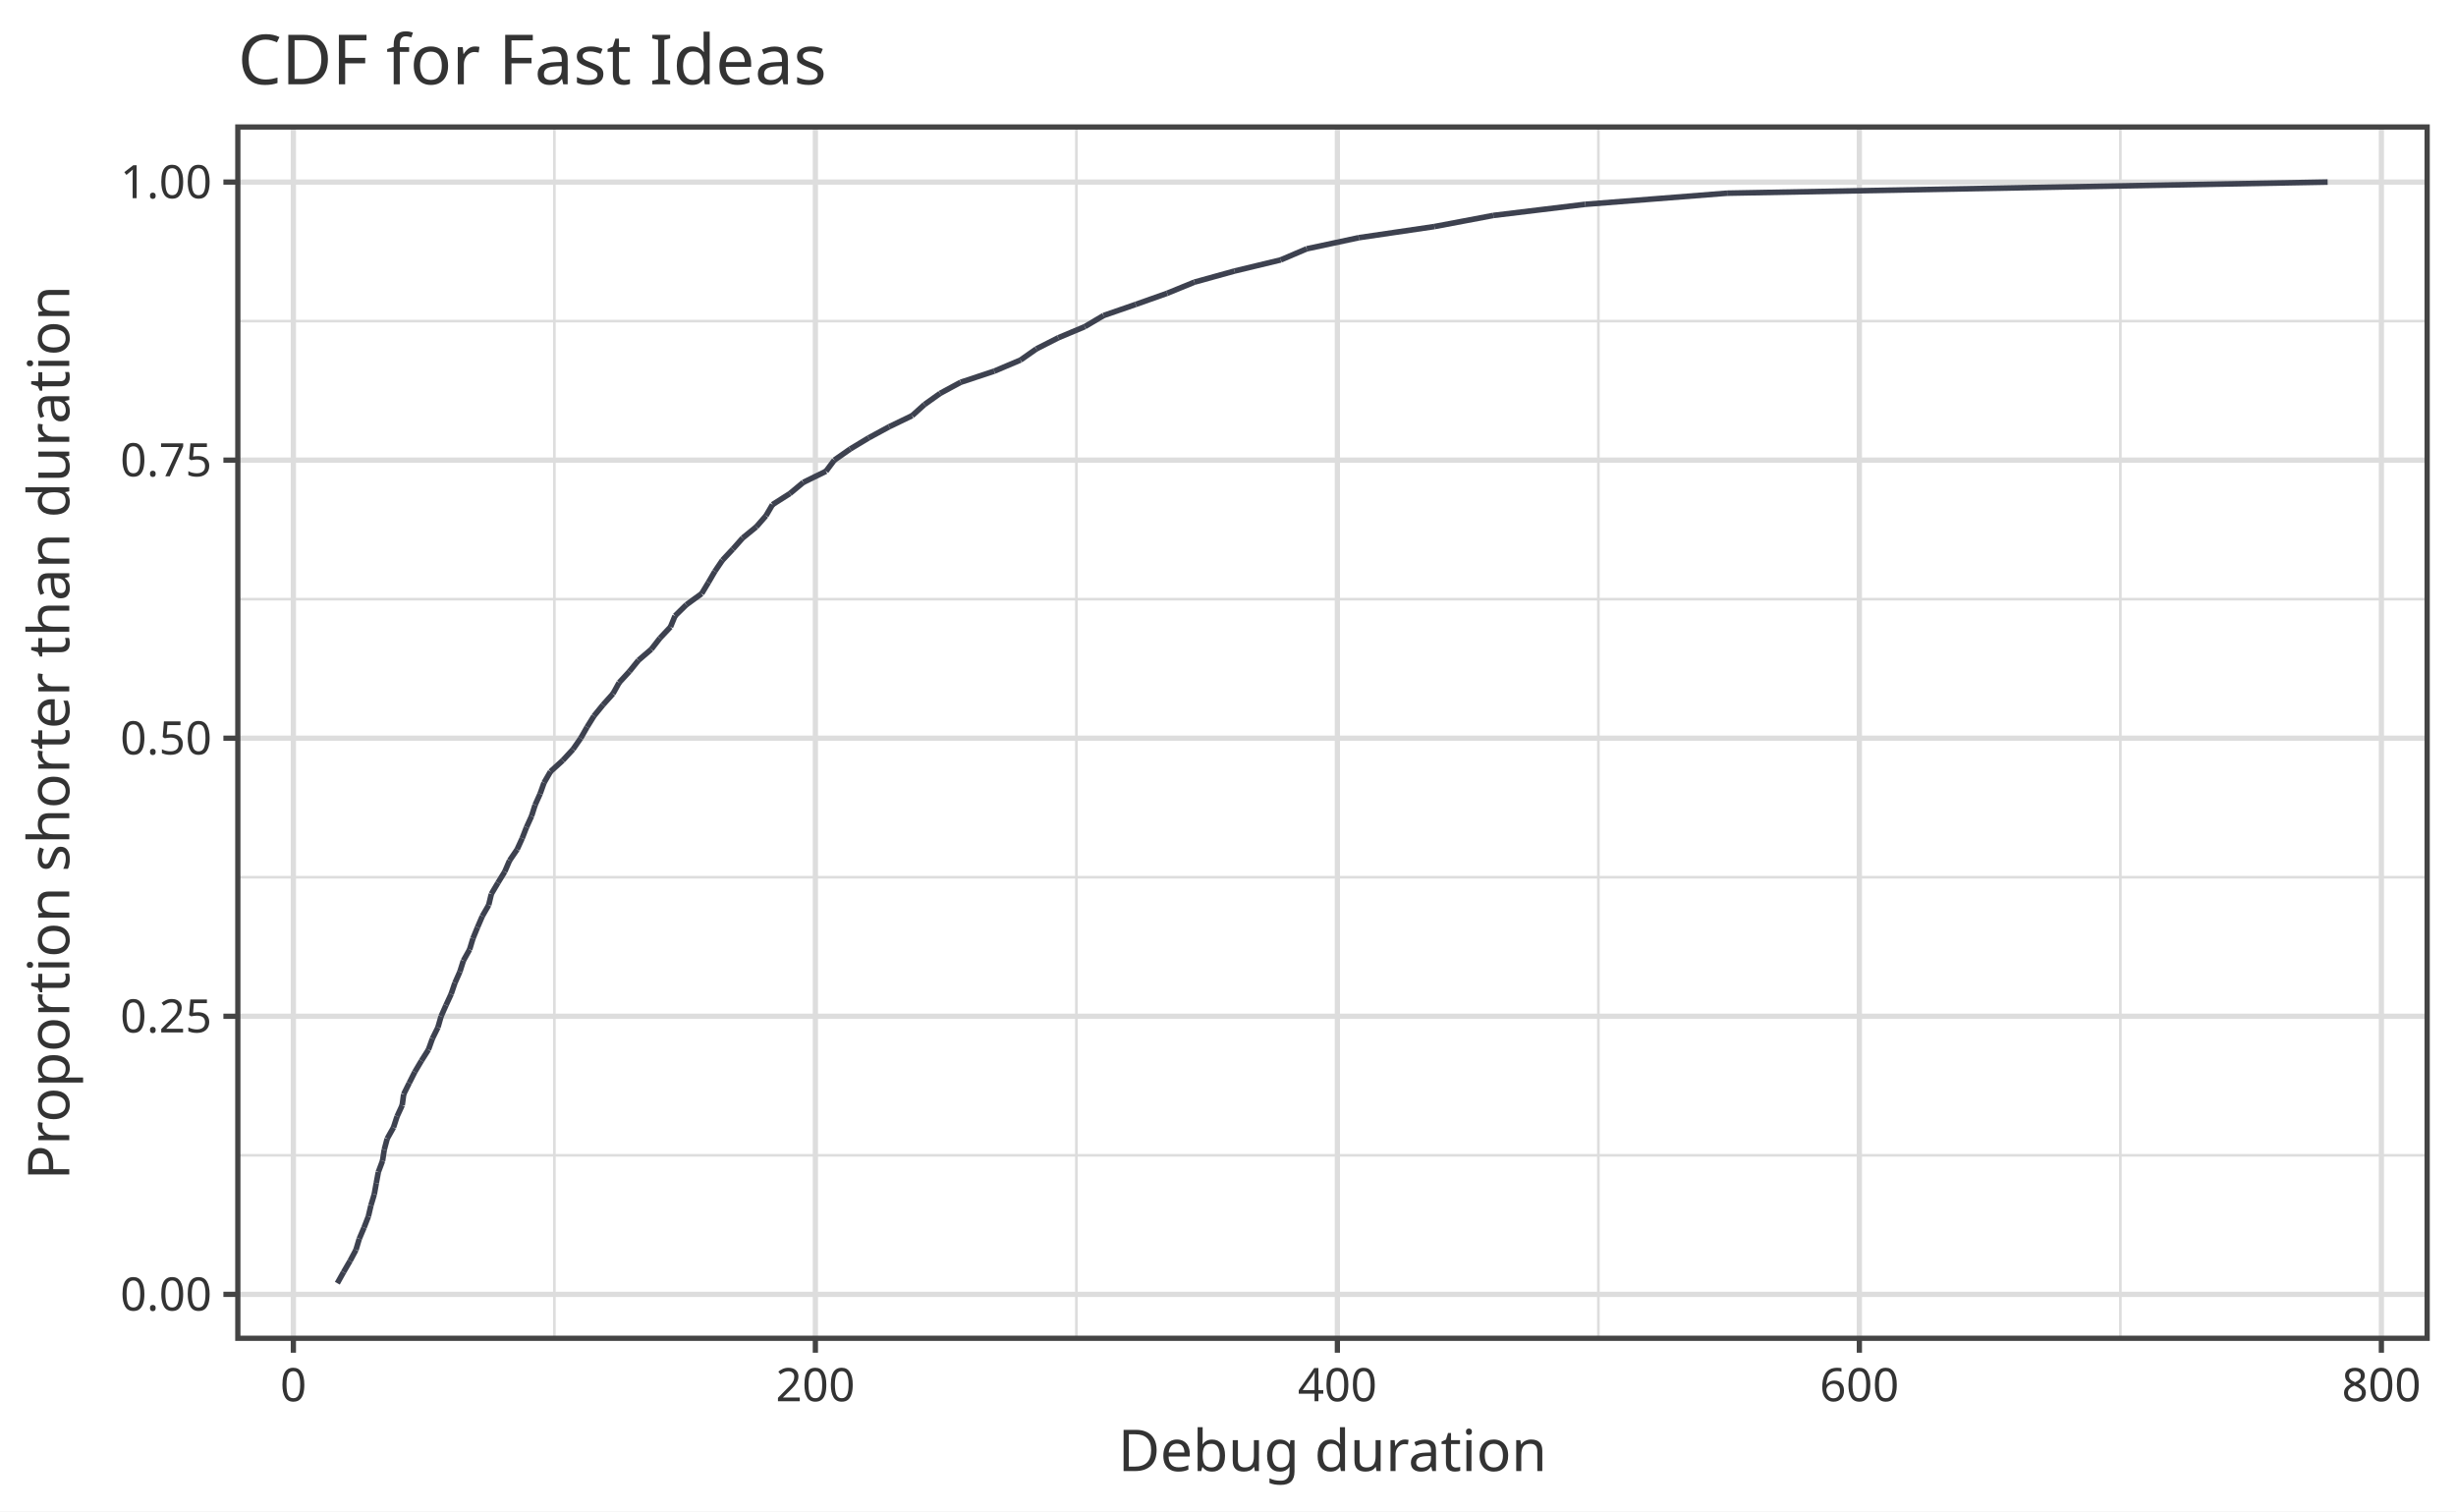
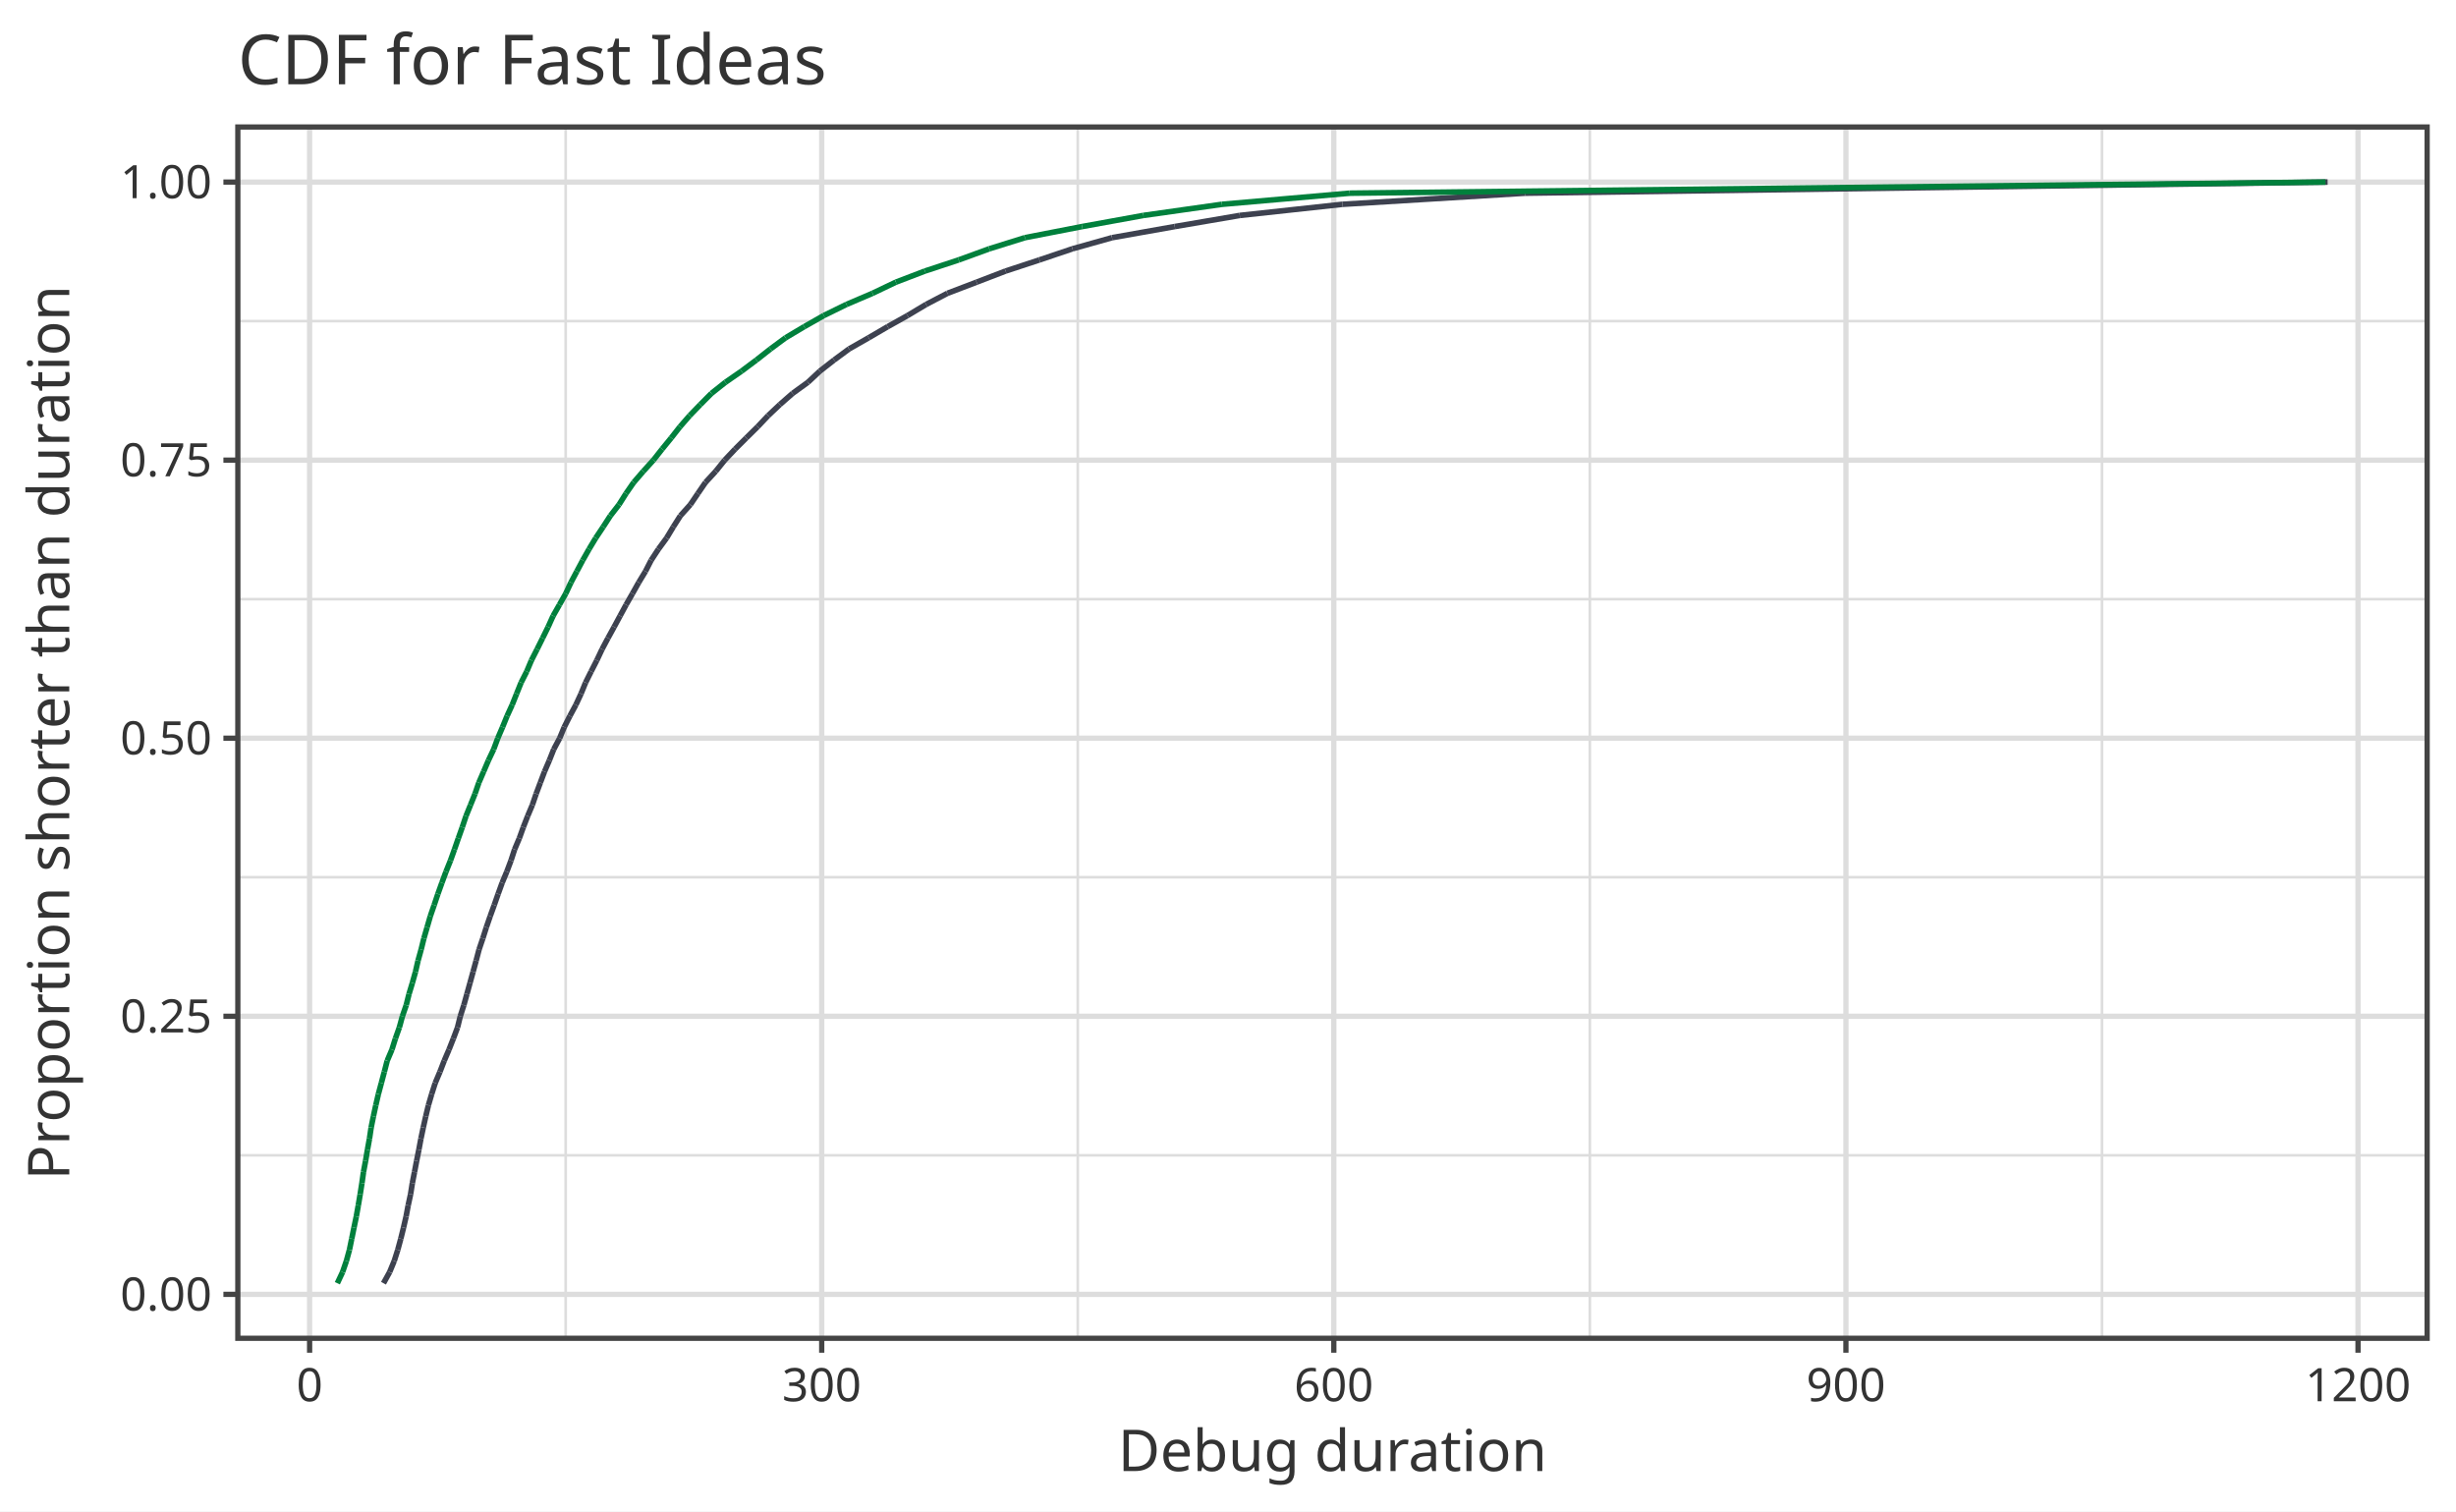
<svg xmlns="http://www.w3.org/2000/svg" width="624" height="384" viewBox="0 0 624 384">
  <rect x="0.0" y="0.0" width="624.0" height="384.0" fill="#ffffff" fill-opacity="1.0" stroke="none" />
-   <line x1="140.85" y1="32.267" x2="140.85" y2="340.0" stroke="#dddddd" stroke-width="0.667" />
-   <line x1="273.476" y1="32.267" x2="273.476" y2="340.0" stroke="#dddddd" stroke-width="0.667" />
-   <line x1="406.102" y1="32.267" x2="406.102" y2="340.0" stroke="#dddddd" stroke-width="0.667" />
-   <line x1="538.728" y1="32.267" x2="538.728" y2="340.0" stroke="#dddddd" stroke-width="0.667" />
-   <line x1="74.537" y1="32.267" x2="74.537" y2="340.0" stroke="#dddddd" stroke-width="1.333" />
-   <line x1="207.163" y1="32.267" x2="207.163" y2="340.0" stroke="#dddddd" stroke-width="1.333" />
-   <line x1="339.789" y1="32.267" x2="339.789" y2="340.0" stroke="#dddddd" stroke-width="1.333" />
-   <line x1="472.415" y1="32.267" x2="472.415" y2="340.0" stroke="#dddddd" stroke-width="1.333" />
-   <line x1="605.041" y1="32.267" x2="605.041" y2="340.0" stroke="#dddddd" stroke-width="1.333" />
+   <line x1="143.719" y1="32.267" x2="143.719" y2="340.0" stroke="#dddddd" stroke-width="0.667" />
+   <line x1="273.83" y1="32.267" x2="273.83" y2="340.0" stroke="#dddddd" stroke-width="0.667" />
+   <line x1="403.94" y1="32.267" x2="403.94" y2="340.0" stroke="#dddddd" stroke-width="0.667" />
+   <line x1="534.051" y1="32.267" x2="534.051" y2="340.0" stroke="#dddddd" stroke-width="0.667" />
+   <line x1="78.663" y1="32.267" x2="78.663" y2="340.0" stroke="#dddddd" stroke-width="1.333" />
+   <line x1="208.774" y1="32.267" x2="208.774" y2="340.0" stroke="#dddddd" stroke-width="1.333" />
+   <line x1="338.885" y1="32.267" x2="338.885" y2="340.0" stroke="#dddddd" stroke-width="1.333" />
+   <line x1="468.996" y1="32.267" x2="468.996" y2="340.0" stroke="#dddddd" stroke-width="1.333" />
+   <line x1="599.107" y1="32.267" x2="599.107" y2="340.0" stroke="#dddddd" stroke-width="1.333" />
  <line x1="60.427" y1="293.515" x2="616.667" y2="293.515" stroke="#dddddd" stroke-width="0.667" />
  <line x1="60.427" y1="222.869" x2="616.667" y2="222.869" stroke="#dddddd" stroke-width="0.667" />
  <line x1="60.427" y1="152.223" x2="616.667" y2="152.223" stroke="#dddddd" stroke-width="0.667" />
  <line x1="60.427" y1="81.577" x2="616.667" y2="81.577" stroke="#dddddd" stroke-width="0.667" />
  <line x1="60.427" y1="328.838" x2="616.667" y2="328.838" stroke="#dddddd" stroke-width="1.333" />
  <line x1="60.427" y1="258.192" x2="616.667" y2="258.192" stroke="#dddddd" stroke-width="1.333" />
  <line x1="60.427" y1="187.546" x2="616.667" y2="187.546" stroke="#dddddd" stroke-width="1.333" />
  <line x1="60.427" y1="116.9" x2="616.667" y2="116.9" stroke="#dddddd" stroke-width="1.333" />
  <line x1="60.427" y1="46.255" x2="616.667" y2="46.255" stroke="#dddddd" stroke-width="1.333" />
  <rect x="60.427" y="32.267" width="556.24" height="307.733" fill="#ffffff" fill-opacity="0.0" stroke="#444444" stroke-width="1.333" />
-   <line x1="74.537" y1="340.0" x2="74.537" y2="343.667" stroke="#444444" stroke-width="1.333" />
-   <text x="74.537" y="355.987" fill="#333333" font-size="11.733" font-family="sans-serif" text-anchor="middle">0</text>
-   <line x1="207.163" y1="340.0" x2="207.163" y2="343.667" stroke="#444444" stroke-width="1.333" />
-   <text x="207.163" y="355.987" fill="#333333" font-size="11.733" font-family="sans-serif" text-anchor="middle">200</text>
-   <line x1="339.789" y1="340.0" x2="339.789" y2="343.667" stroke="#444444" stroke-width="1.333" />
-   <text x="339.789" y="355.987" fill="#333333" font-size="11.733" font-family="sans-serif" text-anchor="middle">400</text>
-   <line x1="472.415" y1="340.0" x2="472.415" y2="343.667" stroke="#444444" stroke-width="1.333" />
-   <text x="472.415" y="355.987" fill="#333333" font-size="11.733" font-family="sans-serif" text-anchor="middle">600</text>
-   <line x1="605.041" y1="340.0" x2="605.041" y2="343.667" stroke="#444444" stroke-width="1.333" />
-   <text x="605.041" y="355.987" fill="#333333" font-size="11.733" font-family="sans-serif" text-anchor="middle">800</text>
+   <line x1="78.663" y1="340.0" x2="78.663" y2="343.667" stroke="#444444" stroke-width="1.333" />
+   <text x="78.663" y="355.987" fill="#333333" font-size="11.733" font-family="sans-serif" text-anchor="middle">0</text>
+   <line x1="208.774" y1="340.0" x2="208.774" y2="343.667" stroke="#444444" stroke-width="1.333" />
+   <text x="208.774" y="355.987" fill="#333333" font-size="11.733" font-family="sans-serif" text-anchor="middle">300</text>
+   <line x1="338.885" y1="340.0" x2="338.885" y2="343.667" stroke="#444444" stroke-width="1.333" />
+   <text x="338.885" y="355.987" fill="#333333" font-size="11.733" font-family="sans-serif" text-anchor="middle">600</text>
+   <line x1="468.996" y1="340.0" x2="468.996" y2="343.667" stroke="#444444" stroke-width="1.333" />
+   <text x="468.996" y="355.987" fill="#333333" font-size="11.733" font-family="sans-serif" text-anchor="middle">900</text>
+   <line x1="599.107" y1="340.0" x2="599.107" y2="343.667" stroke="#444444" stroke-width="1.333" />
+   <text x="599.107" y="355.987" fill="#333333" font-size="11.733" font-family="sans-serif" text-anchor="middle">1200</text>
  <line x1="60.427" y1="328.838" x2="56.76" y2="328.838" stroke="#444444" stroke-width="1.333" />
  <text x="53.827" y="332.945" fill="#333333" font-size="11.733" font-family="sans-serif" text-anchor="end">0.00</text>
  <line x1="60.427" y1="258.192" x2="56.76" y2="258.192" stroke="#444444" stroke-width="1.333" />
  <text x="53.827" y="262.299" fill="#333333" font-size="11.733" font-family="sans-serif" text-anchor="end">0.25</text>
  <line x1="60.427" y1="187.546" x2="56.76" y2="187.546" stroke="#444444" stroke-width="1.333" />
  <text x="53.827" y="191.653" fill="#333333" font-size="11.733" font-family="sans-serif" text-anchor="end">0.50</text>
  <line x1="60.427" y1="116.9" x2="56.76" y2="116.9" stroke="#444444" stroke-width="1.333" />
  <text x="53.827" y="121.007" fill="#333333" font-size="11.733" font-family="sans-serif" text-anchor="end">0.75</text>
  <line x1="60.427" y1="46.255" x2="56.76" y2="46.255" stroke="#444444" stroke-width="1.333" />
  <text x="53.827" y="50.361" fill="#333333" font-size="11.733" font-family="sans-serif" text-anchor="end">1.00</text>
  <text x="60.427" y="21.413" fill="#333333" font-size="17.6" font-family="sans-serif" text-anchor="start">CDF for  Fast Ideas</text>
  <text x="338.547" y="373.733" fill="#333333" font-size="14.667" font-family="sans-serif" text-anchor="middle">Debug duration</text>
  <text x="17.6" y="186.133" fill="#333333" font-size="14.667" font-family="sans-serif" text-anchor="middle" transform="rotate(-90.0 17.6 186.1333)">Proportion shorter than duration</text>
-   <line x1="85.71" y1="326.012" x2="87.284" y2="323.186" stroke="#3d414f" stroke-width="1.421" />
-   <line x1="87.284" y1="323.186" x2="88.931" y2="320.36" stroke="#3d414f" stroke-width="1.421" />
-   <line x1="88.931" y1="320.36" x2="90.438" y2="317.535" stroke="#3d414f" stroke-width="1.421" />
-   <line x1="90.438" y1="317.535" x2="91.283" y2="314.709" stroke="#3d414f" stroke-width="1.421" />
-   <line x1="91.283" y1="314.709" x2="92.488" y2="311.883" stroke="#3d414f" stroke-width="1.421" />
-   <line x1="92.488" y1="311.883" x2="93.584" y2="309.057" stroke="#3d414f" stroke-width="1.421" />
-   <line x1="93.584" y1="309.057" x2="94.246" y2="306.231" stroke="#3d414f" stroke-width="1.421" />
-   <line x1="94.246" y1="306.231" x2="95.095" y2="303.405" stroke="#3d414f" stroke-width="1.421" />
-   <line x1="95.095" y1="303.405" x2="95.604" y2="300.58" stroke="#3d414f" stroke-width="1.421" />
-   <line x1="95.604" y1="300.58" x2="96.128" y2="297.754" stroke="#3d414f" stroke-width="1.421" />
-   <line x1="96.128" y1="297.754" x2="97.19" y2="294.928" stroke="#3d414f" stroke-width="1.421" />
-   <line x1="97.19" y1="294.928" x2="97.625" y2="292.102" stroke="#3d414f" stroke-width="1.421" />
-   <line x1="97.625" y1="292.102" x2="98.378" y2="289.276" stroke="#3d414f" stroke-width="1.421" />
-   <line x1="98.378" y1="289.276" x2="99.968" y2="286.45" stroke="#3d414f" stroke-width="1.421" />
-   <line x1="99.968" y1="286.45" x2="100.888" y2="283.625" stroke="#3d414f" stroke-width="1.421" />
-   <line x1="100.888" y1="283.625" x2="102.185" y2="280.799" stroke="#3d414f" stroke-width="1.421" />
-   <line x1="102.185" y1="280.799" x2="102.569" y2="277.973" stroke="#3d414f" stroke-width="1.421" />
-   <line x1="102.569" y1="277.973" x2="103.974" y2="275.147" stroke="#3d414f" stroke-width="1.421" />
-   <line x1="103.974" y1="275.147" x2="105.397" y2="272.321" stroke="#3d414f" stroke-width="1.421" />
-   <line x1="105.397" y1="272.321" x2="107.068" y2="269.495" stroke="#3d414f" stroke-width="1.421" />
-   <line x1="107.068" y1="269.495" x2="108.854" y2="266.67" stroke="#3d414f" stroke-width="1.421" />
-   <line x1="108.854" y1="266.67" x2="109.869" y2="263.844" stroke="#3d414f" stroke-width="1.421" />
-   <line x1="109.869" y1="263.844" x2="111.263" y2="261.018" stroke="#3d414f" stroke-width="1.421" />
-   <line x1="111.263" y1="261.018" x2="112.07" y2="258.192" stroke="#3d414f" stroke-width="1.421" />
-   <line x1="112.07" y1="258.192" x2="113.321" y2="255.366" stroke="#3d414f" stroke-width="1.421" />
-   <line x1="113.321" y1="255.366" x2="114.624" y2="252.54" stroke="#3d414f" stroke-width="1.421" />
-   <line x1="114.624" y1="252.54" x2="115.584" y2="249.715" stroke="#3d414f" stroke-width="1.421" />
-   <line x1="115.584" y1="249.715" x2="116.838" y2="246.889" stroke="#3d414f" stroke-width="1.421" />
-   <line x1="116.838" y1="246.889" x2="117.731" y2="244.063" stroke="#3d414f" stroke-width="1.421" />
-   <line x1="117.731" y1="244.063" x2="119.31" y2="241.237" stroke="#3d414f" stroke-width="1.421" />
-   <line x1="119.31" y1="241.237" x2="120.165" y2="238.411" stroke="#3d414f" stroke-width="1.421" />
-   <line x1="120.165" y1="238.411" x2="121.326" y2="235.585" stroke="#3d414f" stroke-width="1.421" />
-   <line x1="121.326" y1="235.585" x2="122.539" y2="232.76" stroke="#3d414f" stroke-width="1.421" />
-   <line x1="122.539" y1="232.76" x2="124.162" y2="229.934" stroke="#3d414f" stroke-width="1.421" />
-   <line x1="124.162" y1="229.934" x2="124.841" y2="227.108" stroke="#3d414f" stroke-width="1.421" />
-   <line x1="124.841" y1="227.108" x2="126.507" y2="224.282" stroke="#3d414f" stroke-width="1.421" />
-   <line x1="126.507" y1="224.282" x2="128.242" y2="221.456" stroke="#3d414f" stroke-width="1.421" />
-   <line x1="128.242" y1="221.456" x2="129.462" y2="218.63" stroke="#3d414f" stroke-width="1.421" />
-   <line x1="129.462" y1="218.63" x2="131.387" y2="215.805" stroke="#3d414f" stroke-width="1.421" />
-   <line x1="131.387" y1="215.805" x2="132.673" y2="212.979" stroke="#3d414f" stroke-width="1.421" />
-   <line x1="132.673" y1="212.979" x2="133.774" y2="210.153" stroke="#3d414f" stroke-width="1.421" />
-   <line x1="133.774" y1="210.153" x2="135.06" y2="207.327" stroke="#3d414f" stroke-width="1.421" />
-   <line x1="135.06" y1="207.327" x2="135.954" y2="204.501" stroke="#3d414f" stroke-width="1.421" />
-   <line x1="135.954" y1="204.501" x2="137.223" y2="201.675" stroke="#3d414f" stroke-width="1.421" />
-   <line x1="137.223" y1="201.675" x2="138.229" y2="198.85" stroke="#3d414f" stroke-width="1.421" />
-   <line x1="138.229" y1="198.85" x2="139.864" y2="196.024" stroke="#3d414f" stroke-width="1.421" />
-   <line x1="139.864" y1="196.024" x2="142.973" y2="193.198" stroke="#3d414f" stroke-width="1.421" />
-   <line x1="142.973" y1="193.198" x2="145.581" y2="190.372" stroke="#3d414f" stroke-width="1.421" />
-   <line x1="145.581" y1="190.372" x2="147.546" y2="187.546" stroke="#3d414f" stroke-width="1.421" />
-   <line x1="147.546" y1="187.546" x2="149.152" y2="184.72" stroke="#3d414f" stroke-width="1.421" />
-   <line x1="149.152" y1="184.72" x2="150.906" y2="181.895" stroke="#3d414f" stroke-width="1.421" />
-   <line x1="150.906" y1="181.895" x2="153.204" y2="179.069" stroke="#3d414f" stroke-width="1.421" />
-   <line x1="153.204" y1="179.069" x2="155.739" y2="176.243" stroke="#3d414f" stroke-width="1.421" />
-   <line x1="155.739" y1="176.243" x2="157.31" y2="173.417" stroke="#3d414f" stroke-width="1.421" />
-   <line x1="157.31" y1="173.417" x2="159.914" y2="170.591" stroke="#3d414f" stroke-width="1.421" />
-   <line x1="159.914" y1="170.591" x2="162.195" y2="167.765" stroke="#3d414f" stroke-width="1.421" />
-   <line x1="162.195" y1="167.765" x2="165.483" y2="164.94" stroke="#3d414f" stroke-width="1.421" />
-   <line x1="165.483" y1="164.94" x2="167.683" y2="162.114" stroke="#3d414f" stroke-width="1.421" />
-   <line x1="167.683" y1="162.114" x2="170.344" y2="159.288" stroke="#3d414f" stroke-width="1.421" />
-   <line x1="170.344" y1="159.288" x2="171.51" y2="156.462" stroke="#3d414f" stroke-width="1.421" />
-   <line x1="171.51" y1="156.462" x2="174.385" y2="153.636" stroke="#3d414f" stroke-width="1.421" />
-   <line x1="174.385" y1="153.636" x2="178.275" y2="150.81" stroke="#3d414f" stroke-width="1.421" />
-   <line x1="178.275" y1="150.81" x2="179.978" y2="147.985" stroke="#3d414f" stroke-width="1.421" />
-   <line x1="179.978" y1="147.985" x2="181.625" y2="145.159" stroke="#3d414f" stroke-width="1.421" />
-   <line x1="181.625" y1="145.159" x2="183.54" y2="142.333" stroke="#3d414f" stroke-width="1.421" />
-   <line x1="183.54" y1="142.333" x2="186.189" y2="139.507" stroke="#3d414f" stroke-width="1.421" />
-   <line x1="186.189" y1="139.507" x2="188.691" y2="136.681" stroke="#3d414f" stroke-width="1.421" />
-   <line x1="188.691" y1="136.681" x2="192.146" y2="133.855" stroke="#3d414f" stroke-width="1.421" />
-   <line x1="192.146" y1="133.855" x2="194.611" y2="131.03" stroke="#3d414f" stroke-width="1.421" />
-   <line x1="194.611" y1="131.03" x2="196.266" y2="128.204" stroke="#3d414f" stroke-width="1.421" />
-   <line x1="196.266" y1="128.204" x2="200.7" y2="125.378" stroke="#3d414f" stroke-width="1.421" />
-   <line x1="200.7" y1="125.378" x2="204.095" y2="122.552" stroke="#3d414f" stroke-width="1.421" />
-   <line x1="204.095" y1="122.552" x2="209.859" y2="119.726" stroke="#3d414f" stroke-width="1.421" />
-   <line x1="209.859" y1="119.726" x2="211.976" y2="116.9" stroke="#3d414f" stroke-width="1.421" />
-   <line x1="211.976" y1="116.9" x2="216.01" y2="114.075" stroke="#3d414f" stroke-width="1.421" />
-   <line x1="216.01" y1="114.075" x2="220.696" y2="111.249" stroke="#3d414f" stroke-width="1.421" />
-   <line x1="220.696" y1="111.249" x2="225.901" y2="108.423" stroke="#3d414f" stroke-width="1.421" />
-   <line x1="225.901" y1="108.423" x2="231.756" y2="105.597" stroke="#3d414f" stroke-width="1.421" />
-   <line x1="231.756" y1="105.597" x2="234.887" y2="102.771" stroke="#3d414f" stroke-width="1.421" />
-   <line x1="234.887" y1="102.771" x2="238.855" y2="99.945" stroke="#3d414f" stroke-width="1.421" />
-   <line x1="238.855" y1="99.945" x2="244.078" y2="97.12" stroke="#3d414f" stroke-width="1.421" />
-   <line x1="244.078" y1="97.12" x2="252.609" y2="94.294" stroke="#3d414f" stroke-width="1.421" />
-   <line x1="252.609" y1="94.294" x2="259.291" y2="91.468" stroke="#3d414f" stroke-width="1.421" />
-   <line x1="259.291" y1="91.468" x2="263.31" y2="88.642" stroke="#3d414f" stroke-width="1.421" />
-   <line x1="263.31" y1="88.642" x2="268.878" y2="85.816" stroke="#3d414f" stroke-width="1.421" />
-   <line x1="268.878" y1="85.816" x2="275.611" y2="82.99" stroke="#3d414f" stroke-width="1.421" />
-   <line x1="275.611" y1="82.99" x2="280.377" y2="80.165" stroke="#3d414f" stroke-width="1.421" />
-   <line x1="280.377" y1="80.165" x2="288.545" y2="77.339" stroke="#3d414f" stroke-width="1.421" />
-   <line x1="288.545" y1="77.339" x2="296.531" y2="74.513" stroke="#3d414f" stroke-width="1.421" />
-   <line x1="296.531" y1="74.513" x2="303.45" y2="71.687" stroke="#3d414f" stroke-width="1.421" />
-   <line x1="303.45" y1="71.687" x2="313.642" y2="68.861" stroke="#3d414f" stroke-width="1.421" />
-   <line x1="313.642" y1="68.861" x2="325.392" y2="66.035" stroke="#3d414f" stroke-width="1.421" />
-   <line x1="325.392" y1="66.035" x2="332.004" y2="63.21" stroke="#3d414f" stroke-width="1.421" />
-   <line x1="332.004" y1="63.21" x2="345.247" y2="60.384" stroke="#3d414f" stroke-width="1.421" />
-   <line x1="345.247" y1="60.384" x2="364.443" y2="57.558" stroke="#3d414f" stroke-width="1.421" />
-   <line x1="364.443" y1="57.558" x2="379.416" y2="54.732" stroke="#3d414f" stroke-width="1.421" />
-   <line x1="379.416" y1="54.732" x2="402.765" y2="51.906" stroke="#3d414f" stroke-width="1.421" />
-   <line x1="402.765" y1="51.906" x2="438.82" y2="49.08" stroke="#3d414f" stroke-width="1.421" />
-   <line x1="438.82" y1="49.08" x2="591.383" y2="46.255" stroke="#3d414f" stroke-width="1.421" />
+   <line x1="97.435" y1="326.012" x2="98.994" y2="323.186" stroke="#3d414f" stroke-width="1.421" />
+   <line x1="98.994" y1="323.186" x2="100.162" y2="320.36" stroke="#3d414f" stroke-width="1.421" />
+   <line x1="100.162" y1="320.36" x2="101.062" y2="317.535" stroke="#3d414f" stroke-width="1.421" />
+   <line x1="101.062" y1="317.535" x2="101.828" y2="314.709" stroke="#3d414f" stroke-width="1.421" />
+   <line x1="101.828" y1="314.709" x2="102.528" y2="311.883" stroke="#3d414f" stroke-width="1.421" />
+   <line x1="102.528" y1="311.883" x2="103.177" y2="309.057" stroke="#3d414f" stroke-width="1.421" />
+   <line x1="103.177" y1="309.057" x2="103.705" y2="306.231" stroke="#3d414f" stroke-width="1.421" />
+   <line x1="103.705" y1="306.231" x2="104.318" y2="303.405" stroke="#3d414f" stroke-width="1.421" />
+   <line x1="104.318" y1="303.405" x2="104.764" y2="300.58" stroke="#3d414f" stroke-width="1.421" />
+   <line x1="104.764" y1="300.58" x2="105.318" y2="297.754" stroke="#3d414f" stroke-width="1.421" />
+   <line x1="105.318" y1="297.754" x2="105.855" y2="294.928" stroke="#3d414f" stroke-width="1.421" />
+   <line x1="105.855" y1="294.928" x2="106.419" y2="292.102" stroke="#3d414f" stroke-width="1.421" />
+   <line x1="106.419" y1="292.102" x2="106.946" y2="289.276" stroke="#3d414f" stroke-width="1.421" />
+   <line x1="106.946" y1="289.276" x2="107.542" y2="286.45" stroke="#3d414f" stroke-width="1.421" />
+   <line x1="107.542" y1="286.45" x2="108.169" y2="283.625" stroke="#3d414f" stroke-width="1.421" />
+   <line x1="108.169" y1="283.625" x2="108.846" y2="280.799" stroke="#3d414f" stroke-width="1.421" />
+   <line x1="108.846" y1="280.799" x2="109.674" y2="277.973" stroke="#3d414f" stroke-width="1.421" />
+   <line x1="109.674" y1="277.973" x2="110.574" y2="275.147" stroke="#3d414f" stroke-width="1.421" />
+   <line x1="110.574" y1="275.147" x2="111.77" y2="272.321" stroke="#3d414f" stroke-width="1.421" />
+   <line x1="111.77" y1="272.321" x2="112.86" y2="269.495" stroke="#3d414f" stroke-width="1.421" />
+   <line x1="112.86" y1="269.495" x2="114.072" y2="266.67" stroke="#3d414f" stroke-width="1.421" />
+   <line x1="114.072" y1="266.67" x2="115.187" y2="263.844" stroke="#3d414f" stroke-width="1.421" />
+   <line x1="115.187" y1="263.844" x2="116.252" y2="261.018" stroke="#3d414f" stroke-width="1.421" />
+   <line x1="116.252" y1="261.018" x2="116.942" y2="258.192" stroke="#3d414f" stroke-width="1.421" />
+   <line x1="116.942" y1="258.192" x2="117.845" y2="255.366" stroke="#3d414f" stroke-width="1.421" />
+   <line x1="117.845" y1="255.366" x2="118.631" y2="252.54" stroke="#3d414f" stroke-width="1.421" />
+   <line x1="118.631" y1="252.54" x2="119.414" y2="249.715" stroke="#3d414f" stroke-width="1.421" />
+   <line x1="119.414" y1="249.715" x2="120.193" y2="246.889" stroke="#3d414f" stroke-width="1.421" />
+   <line x1="120.193" y1="246.889" x2="120.97" y2="244.063" stroke="#3d414f" stroke-width="1.421" />
+   <line x1="120.97" y1="244.063" x2="121.71" y2="241.237" stroke="#3d414f" stroke-width="1.421" />
+   <line x1="121.71" y1="241.237" x2="122.668" y2="238.411" stroke="#3d414f" stroke-width="1.421" />
+   <line x1="122.668" y1="238.411" x2="123.571" y2="235.585" stroke="#3d414f" stroke-width="1.421" />
+   <line x1="123.571" y1="235.585" x2="124.542" y2="232.76" stroke="#3d414f" stroke-width="1.421" />
+   <line x1="124.542" y1="232.76" x2="125.567" y2="229.934" stroke="#3d414f" stroke-width="1.421" />
+   <line x1="125.567" y1="229.934" x2="126.559" y2="227.108" stroke="#3d414f" stroke-width="1.421" />
+   <line x1="126.559" y1="227.108" x2="127.582" y2="224.282" stroke="#3d414f" stroke-width="1.421" />
+   <line x1="127.582" y1="224.282" x2="128.759" y2="221.456" stroke="#3d414f" stroke-width="1.421" />
+   <line x1="128.759" y1="221.456" x2="129.826" y2="218.63" stroke="#3d414f" stroke-width="1.421" />
+   <line x1="129.826" y1="218.63" x2="130.744" y2="215.805" stroke="#3d414f" stroke-width="1.421" />
+   <line x1="130.744" y1="215.805" x2="131.941" y2="212.979" stroke="#3d414f" stroke-width="1.421" />
+   <line x1="131.941" y1="212.979" x2="132.96" y2="210.153" stroke="#3d414f" stroke-width="1.421" />
+   <line x1="132.96" y1="210.153" x2="134.063" y2="207.327" stroke="#3d414f" stroke-width="1.421" />
+   <line x1="134.063" y1="207.327" x2="135.254" y2="204.501" stroke="#3d414f" stroke-width="1.421" />
+   <line x1="135.254" y1="204.501" x2="136.22" y2="201.675" stroke="#3d414f" stroke-width="1.421" />
+   <line x1="136.22" y1="201.675" x2="137.28" y2="198.85" stroke="#3d414f" stroke-width="1.421" />
+   <line x1="137.28" y1="198.85" x2="138.347" y2="196.024" stroke="#3d414f" stroke-width="1.421" />
+   <line x1="138.347" y1="196.024" x2="139.564" y2="193.198" stroke="#3d414f" stroke-width="1.421" />
+   <line x1="139.564" y1="193.198" x2="140.685" y2="190.372" stroke="#3d414f" stroke-width="1.421" />
+   <line x1="140.685" y1="190.372" x2="142.191" y2="187.546" stroke="#3d414f" stroke-width="1.421" />
+   <line x1="142.191" y1="187.546" x2="143.36" y2="184.72" stroke="#3d414f" stroke-width="1.421" />
+   <line x1="143.36" y1="184.72" x2="144.792" y2="181.895" stroke="#3d414f" stroke-width="1.421" />
+   <line x1="144.792" y1="181.895" x2="146.311" y2="179.069" stroke="#3d414f" stroke-width="1.421" />
+   <line x1="146.311" y1="179.069" x2="147.624" y2="176.243" stroke="#3d414f" stroke-width="1.421" />
+   <line x1="147.624" y1="176.243" x2="148.779" y2="173.417" stroke="#3d414f" stroke-width="1.421" />
+   <line x1="148.779" y1="173.417" x2="150.186" y2="170.591" stroke="#3d414f" stroke-width="1.421" />
+   <line x1="150.186" y1="170.591" x2="151.633" y2="167.765" stroke="#3d414f" stroke-width="1.421" />
+   <line x1="151.633" y1="167.765" x2="152.964" y2="164.94" stroke="#3d414f" stroke-width="1.421" />
+   <line x1="152.964" y1="164.94" x2="154.467" y2="162.114" stroke="#3d414f" stroke-width="1.421" />
+   <line x1="154.467" y1="162.114" x2="156.023" y2="159.288" stroke="#3d414f" stroke-width="1.421" />
+   <line x1="156.023" y1="159.288" x2="157.546" y2="156.462" stroke="#3d414f" stroke-width="1.421" />
+   <line x1="157.546" y1="156.462" x2="159.074" y2="153.636" stroke="#3d414f" stroke-width="1.421" />
+   <line x1="159.074" y1="153.636" x2="160.691" y2="150.81" stroke="#3d414f" stroke-width="1.421" />
+   <line x1="160.691" y1="150.81" x2="162.276" y2="147.985" stroke="#3d414f" stroke-width="1.421" />
+   <line x1="162.276" y1="147.985" x2="163.99" y2="145.159" stroke="#3d414f" stroke-width="1.421" />
+   <line x1="163.99" y1="145.159" x2="165.434" y2="142.333" stroke="#3d414f" stroke-width="1.421" />
+   <line x1="165.434" y1="142.333" x2="167.292" y2="139.507" stroke="#3d414f" stroke-width="1.421" />
+   <line x1="167.292" y1="139.507" x2="169.363" y2="136.681" stroke="#3d414f" stroke-width="1.421" />
+   <line x1="169.363" y1="136.681" x2="171.067" y2="133.855" stroke="#3d414f" stroke-width="1.421" />
+   <line x1="171.067" y1="133.855" x2="172.865" y2="131.03" stroke="#3d414f" stroke-width="1.421" />
+   <line x1="172.865" y1="131.03" x2="175.401" y2="128.204" stroke="#3d414f" stroke-width="1.421" />
+   <line x1="175.401" y1="128.204" x2="177.312" y2="125.378" stroke="#3d414f" stroke-width="1.421" />
+   <line x1="177.312" y1="125.378" x2="179.248" y2="122.552" stroke="#3d414f" stroke-width="1.421" />
+   <line x1="179.248" y1="122.552" x2="181.848" y2="119.726" stroke="#3d414f" stroke-width="1.421" />
+   <line x1="181.848" y1="119.726" x2="184.124" y2="116.9" stroke="#3d414f" stroke-width="1.421" />
+   <line x1="184.124" y1="116.9" x2="186.787" y2="114.075" stroke="#3d414f" stroke-width="1.421" />
+   <line x1="186.787" y1="114.075" x2="189.622" y2="111.249" stroke="#3d414f" stroke-width="1.421" />
+   <line x1="189.622" y1="111.249" x2="192.482" y2="108.423" stroke="#3d414f" stroke-width="1.421" />
+   <line x1="192.482" y1="108.423" x2="195.153" y2="105.597" stroke="#3d414f" stroke-width="1.421" />
+   <line x1="195.153" y1="105.597" x2="198.15" y2="102.771" stroke="#3d414f" stroke-width="1.421" />
+   <line x1="198.15" y1="102.771" x2="201.371" y2="99.945" stroke="#3d414f" stroke-width="1.421" />
+   <line x1="201.371" y1="99.945" x2="205.276" y2="97.12" stroke="#3d414f" stroke-width="1.421" />
+   <line x1="205.276" y1="97.12" x2="208.285" y2="94.294" stroke="#3d414f" stroke-width="1.421" />
+   <line x1="208.285" y1="94.294" x2="211.908" y2="91.468" stroke="#3d414f" stroke-width="1.421" />
+   <line x1="211.908" y1="91.468" x2="215.738" y2="88.642" stroke="#3d414f" stroke-width="1.421" />
+   <line x1="215.738" y1="88.642" x2="220.698" y2="85.816" stroke="#3d414f" stroke-width="1.421" />
+   <line x1="220.698" y1="85.816" x2="225.53" y2="82.99" stroke="#3d414f" stroke-width="1.421" />
+   <line x1="225.53" y1="82.99" x2="230.581" y2="80.165" stroke="#3d414f" stroke-width="1.421" />
+   <line x1="230.581" y1="80.165" x2="235.308" y2="77.339" stroke="#3d414f" stroke-width="1.421" />
+   <line x1="235.308" y1="77.339" x2="240.718" y2="74.513" stroke="#3d414f" stroke-width="1.421" />
+   <line x1="240.718" y1="74.513" x2="248.128" y2="71.687" stroke="#3d414f" stroke-width="1.421" />
+   <line x1="248.128" y1="71.687" x2="255.492" y2="68.861" stroke="#3d414f" stroke-width="1.421" />
+   <line x1="255.492" y1="68.861" x2="264.087" y2="66.035" stroke="#3d414f" stroke-width="1.421" />
+   <line x1="264.087" y1="66.035" x2="272.47" y2="63.21" stroke="#3d414f" stroke-width="1.421" />
+   <line x1="272.47" y1="63.21" x2="282.533" y2="60.384" stroke="#3d414f" stroke-width="1.421" />
+   <line x1="282.533" y1="60.384" x2="298.469" y2="57.558" stroke="#3d414f" stroke-width="1.421" />
+   <line x1="298.469" y1="57.558" x2="314.998" y2="54.732" stroke="#3d414f" stroke-width="1.421" />
+   <line x1="314.998" y1="54.732" x2="341.052" y2="51.906" stroke="#3d414f" stroke-width="1.421" />
+   <line x1="341.052" y1="51.906" x2="387.458" y2="49.08" stroke="#3d414f" stroke-width="1.421" />
+   <line x1="387.458" y1="49.08" x2="591.383" y2="46.255" stroke="#3d414f" stroke-width="1.421" />
+   <line x1="85.71" y1="326.012" x2="87.035" y2="323.186" stroke="#00803c" stroke-width="1.421" />
+   <line x1="87.035" y1="323.186" x2="88.008" y2="320.36" stroke="#00803c" stroke-width="1.421" />
+   <line x1="88.008" y1="320.36" x2="88.783" y2="317.535" stroke="#00803c" stroke-width="1.421" />
+   <line x1="88.783" y1="317.535" x2="89.363" y2="314.709" stroke="#00803c" stroke-width="1.421" />
+   <line x1="89.363" y1="314.709" x2="89.94" y2="311.883" stroke="#00803c" stroke-width="1.421" />
+   <line x1="89.94" y1="311.883" x2="90.529" y2="309.057" stroke="#00803c" stroke-width="1.421" />
+   <line x1="90.529" y1="309.057" x2="91.033" y2="306.231" stroke="#00803c" stroke-width="1.421" />
+   <line x1="91.033" y1="306.231" x2="91.511" y2="303.405" stroke="#00803c" stroke-width="1.421" />
+   <line x1="91.511" y1="303.405" x2="91.957" y2="300.58" stroke="#00803c" stroke-width="1.421" />
+   <line x1="91.957" y1="300.58" x2="92.355" y2="297.754" stroke="#00803c" stroke-width="1.421" />
+   <line x1="92.355" y1="297.754" x2="92.884" y2="294.928" stroke="#00803c" stroke-width="1.421" />
+   <line x1="92.884" y1="294.928" x2="93.362" y2="292.102" stroke="#00803c" stroke-width="1.421" />
+   <line x1="93.362" y1="292.102" x2="93.876" y2="289.276" stroke="#00803c" stroke-width="1.421" />
+   <line x1="93.876" y1="289.276" x2="94.296" y2="286.45" stroke="#00803c" stroke-width="1.421" />
+   <line x1="94.296" y1="286.45" x2="94.869" y2="283.625" stroke="#00803c" stroke-width="1.421" />
+   <line x1="94.869" y1="283.625" x2="95.48" y2="280.799" stroke="#00803c" stroke-width="1.421" />
+   <line x1="95.48" y1="280.799" x2="96.132" y2="277.973" stroke="#00803c" stroke-width="1.421" />
+   <line x1="96.132" y1="277.973" x2="96.889" y2="275.147" stroke="#00803c" stroke-width="1.421" />
+   <line x1="96.889" y1="275.147" x2="97.642" y2="272.321" stroke="#00803c" stroke-width="1.421" />
+   <line x1="97.642" y1="272.321" x2="98.374" y2="269.495" stroke="#00803c" stroke-width="1.421" />
+   <line x1="98.374" y1="269.495" x2="99.575" y2="266.67" stroke="#00803c" stroke-width="1.421" />
+   <line x1="99.575" y1="266.67" x2="100.461" y2="263.844" stroke="#00803c" stroke-width="1.421" />
+   <line x1="100.461" y1="263.844" x2="101.467" y2="261.018" stroke="#00803c" stroke-width="1.421" />
+   <line x1="101.467" y1="261.018" x2="102.233" y2="258.192" stroke="#00803c" stroke-width="1.421" />
+   <line x1="102.233" y1="258.192" x2="103.211" y2="255.366" stroke="#00803c" stroke-width="1.421" />
+   <line x1="103.211" y1="255.366" x2="103.918" y2="252.54" stroke="#00803c" stroke-width="1.421" />
+   <line x1="103.918" y1="252.54" x2="104.771" y2="249.715" stroke="#00803c" stroke-width="1.421" />
+   <line x1="104.771" y1="249.715" x2="105.564" y2="246.889" stroke="#00803c" stroke-width="1.421" />
+   <line x1="105.564" y1="246.889" x2="106.211" y2="244.063" stroke="#00803c" stroke-width="1.421" />
+   <line x1="106.211" y1="244.063" x2="106.997" y2="241.237" stroke="#00803c" stroke-width="1.421" />
+   <line x1="106.997" y1="241.237" x2="107.694" y2="238.411" stroke="#00803c" stroke-width="1.421" />
+   <line x1="107.694" y1="238.411" x2="108.517" y2="235.585" stroke="#00803c" stroke-width="1.421" />
+   <line x1="108.517" y1="235.585" x2="109.331" y2="232.76" stroke="#00803c" stroke-width="1.421" />
+   <line x1="109.331" y1="232.76" x2="110.306" y2="229.934" stroke="#00803c" stroke-width="1.421" />
+   <line x1="110.306" y1="229.934" x2="111.256" y2="227.108" stroke="#00803c" stroke-width="1.421" />
+   <line x1="111.256" y1="227.108" x2="112.268" y2="224.282" stroke="#00803c" stroke-width="1.421" />
+   <line x1="112.268" y1="224.282" x2="113.313" y2="221.456" stroke="#00803c" stroke-width="1.421" />
+   <line x1="113.313" y1="221.456" x2="114.451" y2="218.63" stroke="#00803c" stroke-width="1.421" />
+   <line x1="114.451" y1="218.63" x2="115.463" y2="215.805" stroke="#00803c" stroke-width="1.421" />
+   <line x1="115.463" y1="215.805" x2="116.446" y2="212.979" stroke="#00803c" stroke-width="1.421" />
+   <line x1="116.446" y1="212.979" x2="117.45" y2="210.153" stroke="#00803c" stroke-width="1.421" />
+   <line x1="117.45" y1="210.153" x2="118.398" y2="207.327" stroke="#00803c" stroke-width="1.421" />
+   <line x1="118.398" y1="207.327" x2="119.543" y2="204.501" stroke="#00803c" stroke-width="1.421" />
+   <line x1="119.543" y1="204.501" x2="120.685" y2="201.675" stroke="#00803c" stroke-width="1.421" />
+   <line x1="120.685" y1="201.675" x2="121.659" y2="198.85" stroke="#00803c" stroke-width="1.421" />
+   <line x1="121.659" y1="198.85" x2="122.877" y2="196.024" stroke="#00803c" stroke-width="1.421" />
+   <line x1="122.877" y1="196.024" x2="124.085" y2="193.198" stroke="#00803c" stroke-width="1.421" />
+   <line x1="124.085" y1="193.198" x2="125.426" y2="190.372" stroke="#00803c" stroke-width="1.421" />
+   <line x1="125.426" y1="190.372" x2="126.473" y2="187.546" stroke="#00803c" stroke-width="1.421" />
+   <line x1="126.473" y1="187.546" x2="127.685" y2="184.72" stroke="#00803c" stroke-width="1.421" />
+   <line x1="127.685" y1="184.72" x2="128.836" y2="181.895" stroke="#00803c" stroke-width="1.421" />
+   <line x1="128.836" y1="181.895" x2="130.129" y2="179.069" stroke="#00803c" stroke-width="1.421" />
+   <line x1="130.129" y1="179.069" x2="131.258" y2="176.243" stroke="#00803c" stroke-width="1.421" />
+   <line x1="131.258" y1="176.243" x2="132.393" y2="173.417" stroke="#00803c" stroke-width="1.421" />
+   <line x1="132.393" y1="173.417" x2="133.829" y2="170.591" stroke="#00803c" stroke-width="1.421" />
+   <line x1="133.829" y1="170.591" x2="135.017" y2="167.765" stroke="#00803c" stroke-width="1.421" />
+   <line x1="135.017" y1="167.765" x2="136.457" y2="164.94" stroke="#00803c" stroke-width="1.421" />
+   <line x1="136.457" y1="164.94" x2="137.863" y2="162.114" stroke="#00803c" stroke-width="1.421" />
+   <line x1="137.863" y1="162.114" x2="139.254" y2="159.288" stroke="#00803c" stroke-width="1.421" />
+   <line x1="139.254" y1="159.288" x2="140.527" y2="156.462" stroke="#00803c" stroke-width="1.421" />
+   <line x1="140.527" y1="156.462" x2="142.138" y2="153.636" stroke="#00803c" stroke-width="1.421" />
+   <line x1="142.138" y1="153.636" x2="143.736" y2="150.81" stroke="#00803c" stroke-width="1.421" />
+   <line x1="143.736" y1="150.81" x2="145.059" y2="147.985" stroke="#00803c" stroke-width="1.421" />
+   <line x1="145.059" y1="147.985" x2="146.556" y2="145.159" stroke="#00803c" stroke-width="1.421" />
+   <line x1="146.556" y1="145.159" x2="148.063" y2="142.333" stroke="#00803c" stroke-width="1.421" />
+   <line x1="148.063" y1="142.333" x2="149.661" y2="139.507" stroke="#00803c" stroke-width="1.421" />
+   <line x1="149.661" y1="139.507" x2="151.359" y2="136.681" stroke="#00803c" stroke-width="1.421" />
+   <line x1="151.359" y1="136.681" x2="153.249" y2="133.855" stroke="#00803c" stroke-width="1.421" />
+   <line x1="153.249" y1="133.855" x2="155.078" y2="131.03" stroke="#00803c" stroke-width="1.421" />
+   <line x1="155.078" y1="131.03" x2="157.272" y2="128.204" stroke="#00803c" stroke-width="1.421" />
+   <line x1="157.272" y1="128.204" x2="159.054" y2="125.378" stroke="#00803c" stroke-width="1.421" />
+   <line x1="159.054" y1="125.378" x2="161.009" y2="122.552" stroke="#00803c" stroke-width="1.421" />
+   <line x1="161.009" y1="122.552" x2="163.445" y2="119.726" stroke="#00803c" stroke-width="1.421" />
+   <line x1="163.445" y1="119.726" x2="166.008" y2="116.9" stroke="#00803c" stroke-width="1.421" />
+   <line x1="166.008" y1="116.9" x2="168.233" y2="114.075" stroke="#00803c" stroke-width="1.421" />
+   <line x1="168.233" y1="114.075" x2="170.541" y2="111.249" stroke="#00803c" stroke-width="1.421" />
+   <line x1="170.541" y1="111.249" x2="172.757" y2="108.423" stroke="#00803c" stroke-width="1.421" />
+   <line x1="172.757" y1="108.423" x2="175.216" y2="105.597" stroke="#00803c" stroke-width="1.421" />
+   <line x1="175.216" y1="105.597" x2="177.944" y2="102.771" stroke="#00803c" stroke-width="1.421" />
+   <line x1="177.944" y1="102.771" x2="180.749" y2="99.945" stroke="#00803c" stroke-width="1.421" />
+   <line x1="180.749" y1="99.945" x2="184.314" y2="97.12" stroke="#00803c" stroke-width="1.421" />
+   <line x1="184.314" y1="97.12" x2="188.398" y2="94.294" stroke="#00803c" stroke-width="1.421" />
+   <line x1="188.398" y1="94.294" x2="192.176" y2="91.468" stroke="#00803c" stroke-width="1.421" />
+   <line x1="192.176" y1="91.468" x2="195.768" y2="88.642" stroke="#00803c" stroke-width="1.421" />
+   <line x1="195.768" y1="88.642" x2="199.591" y2="85.816" stroke="#00803c" stroke-width="1.421" />
+   <line x1="199.591" y1="85.816" x2="204.333" y2="82.99" stroke="#00803c" stroke-width="1.421" />
+   <line x1="204.333" y1="82.99" x2="209.307" y2="80.165" stroke="#00803c" stroke-width="1.421" />
+   <line x1="209.307" y1="80.165" x2="215.073" y2="77.339" stroke="#00803c" stroke-width="1.421" />
+   <line x1="215.073" y1="77.339" x2="221.691" y2="74.513" stroke="#00803c" stroke-width="1.421" />
+   <line x1="221.691" y1="74.513" x2="227.617" y2="71.687" stroke="#00803c" stroke-width="1.421" />
+   <line x1="227.617" y1="71.687" x2="234.996" y2="68.861" stroke="#00803c" stroke-width="1.421" />
+   <line x1="234.996" y1="68.861" x2="243.577" y2="66.035" stroke="#00803c" stroke-width="1.421" />
+   <line x1="243.577" y1="66.035" x2="251.34" y2="63.21" stroke="#00803c" stroke-width="1.421" />
+   <line x1="251.34" y1="63.21" x2="260.397" y2="60.384" stroke="#00803c" stroke-width="1.421" />
+   <line x1="260.397" y1="60.384" x2="274.928" y2="57.558" stroke="#00803c" stroke-width="1.421" />
+   <line x1="274.928" y1="57.558" x2="290.504" y2="54.732" stroke="#00803c" stroke-width="1.421" />
+   <line x1="290.504" y1="54.732" x2="310.455" y2="51.906" stroke="#00803c" stroke-width="1.421" />
+   <line x1="310.455" y1="51.906" x2="342.922" y2="49.08" stroke="#00803c" stroke-width="1.421" />
+   <line x1="342.922" y1="49.08" x2="590.844" y2="46.255" stroke="#00803c" stroke-width="1.421" />
</svg>
